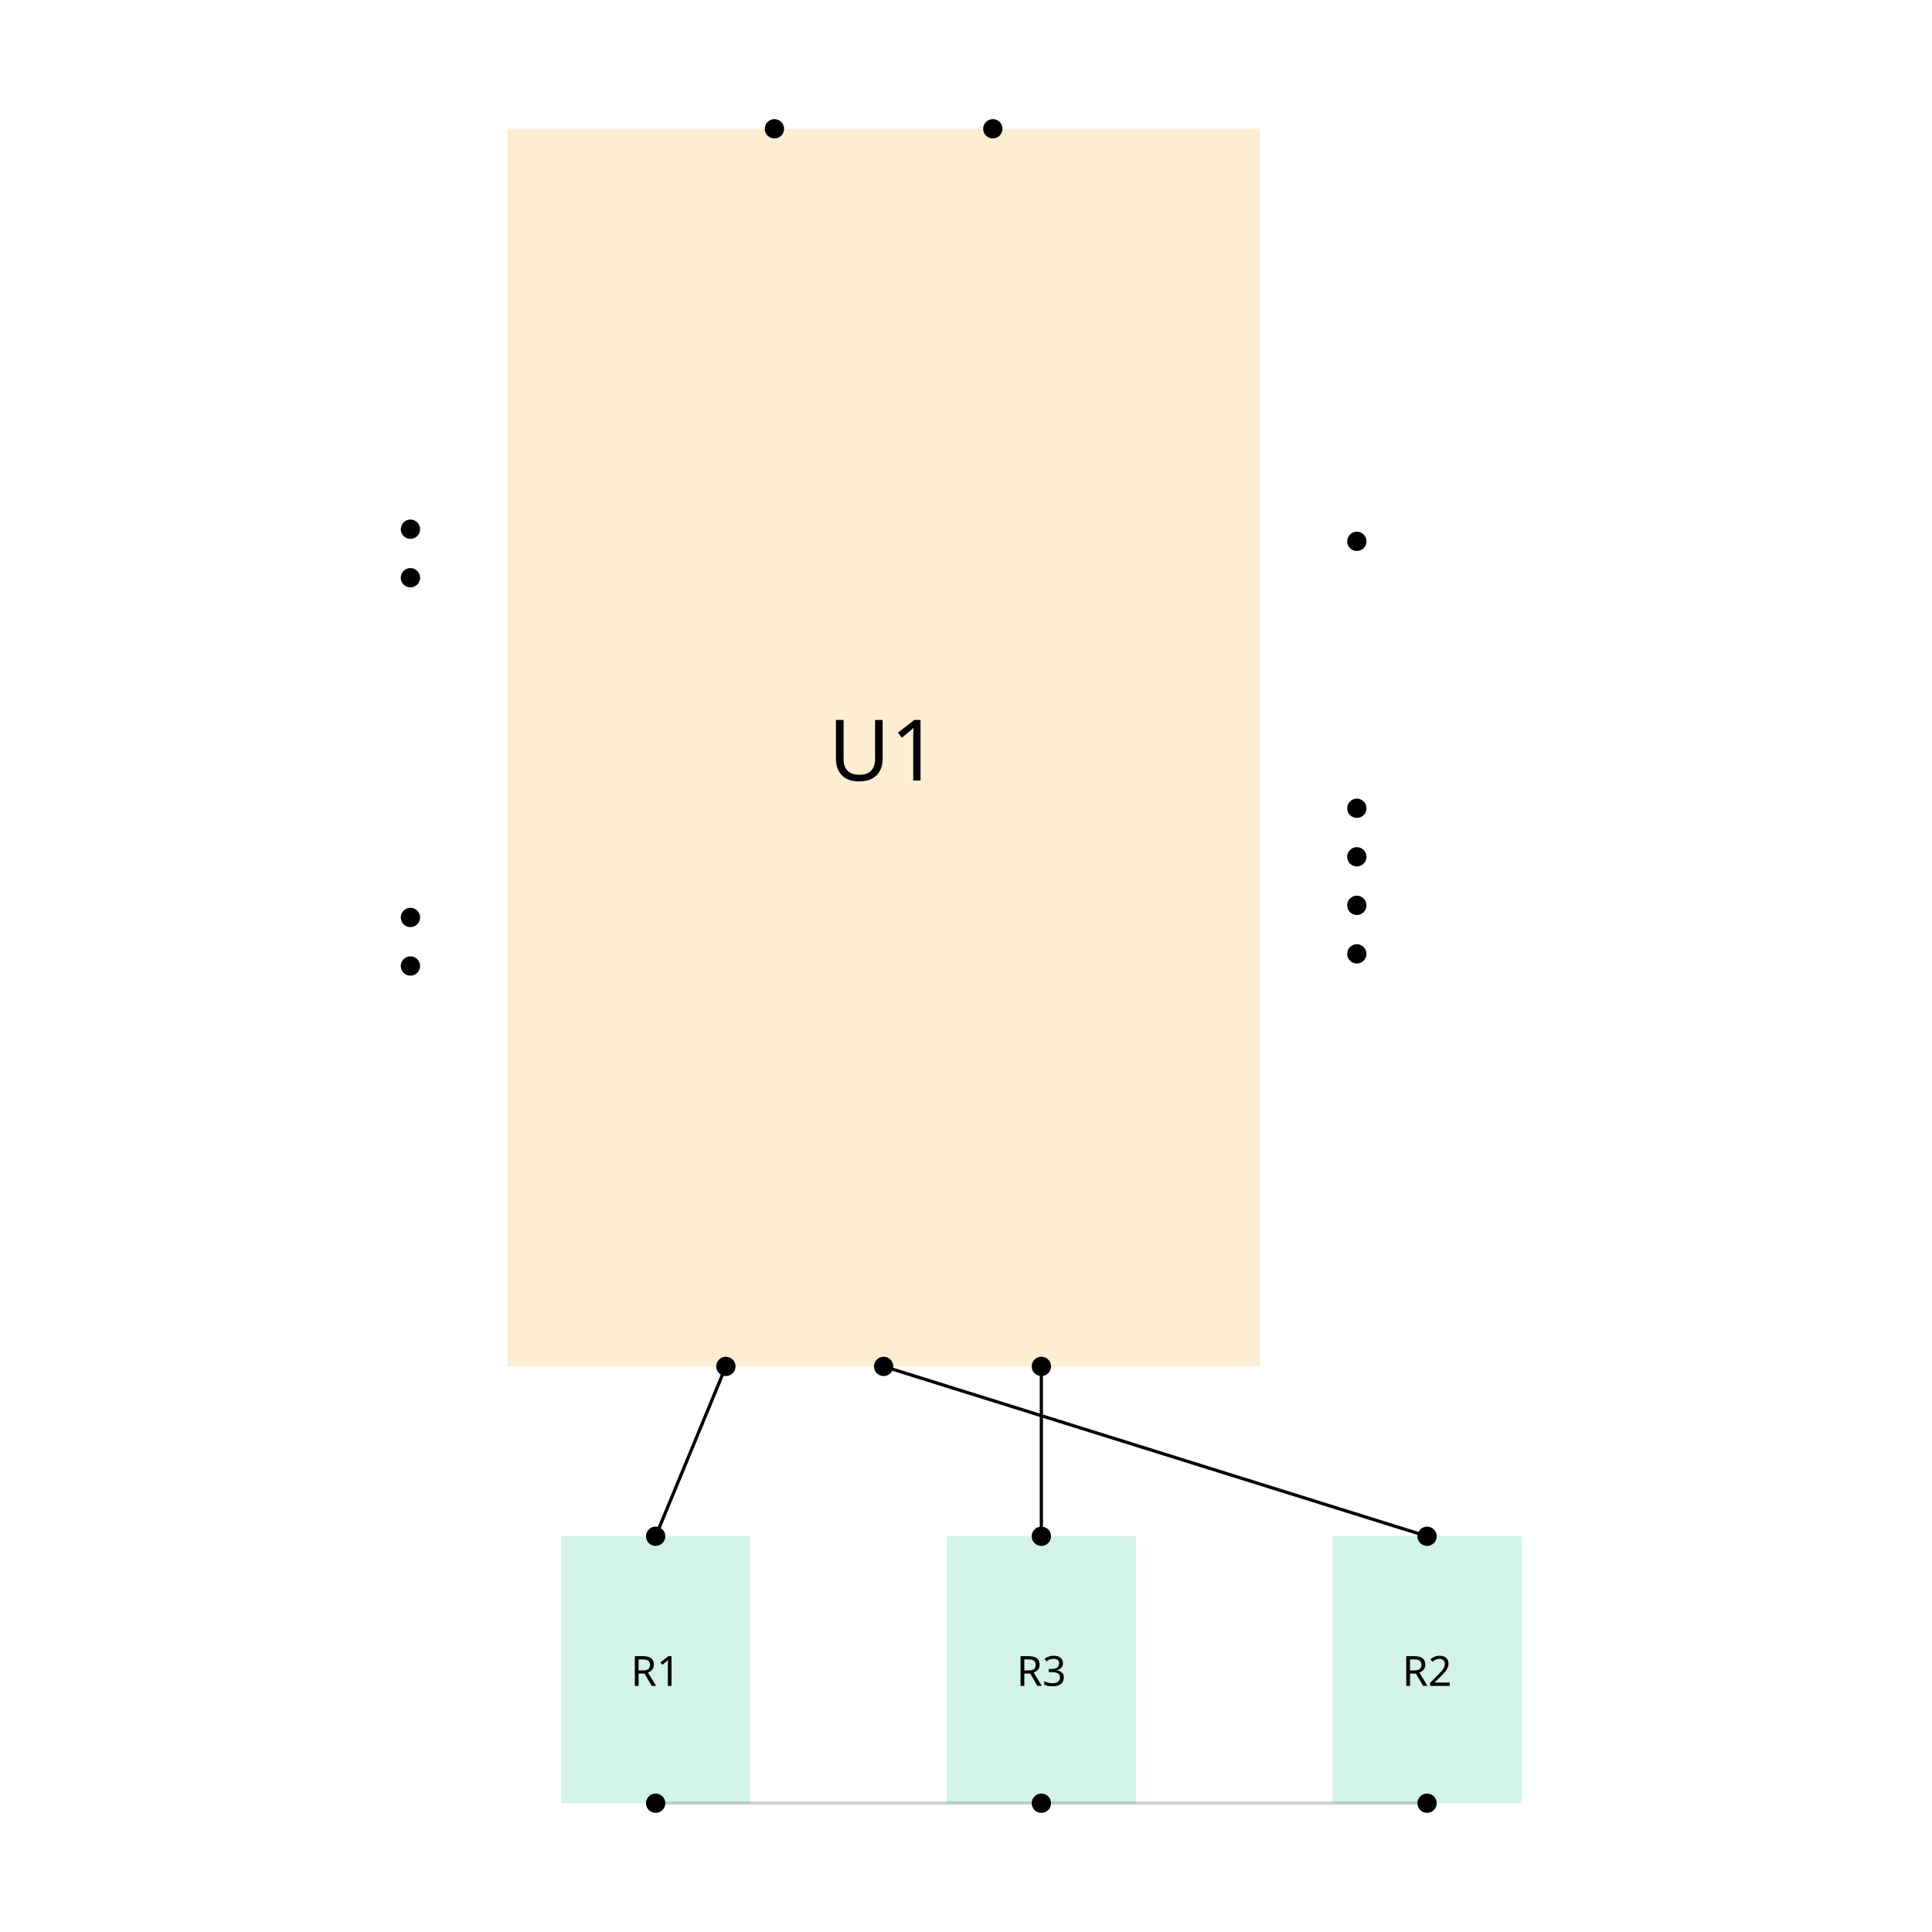
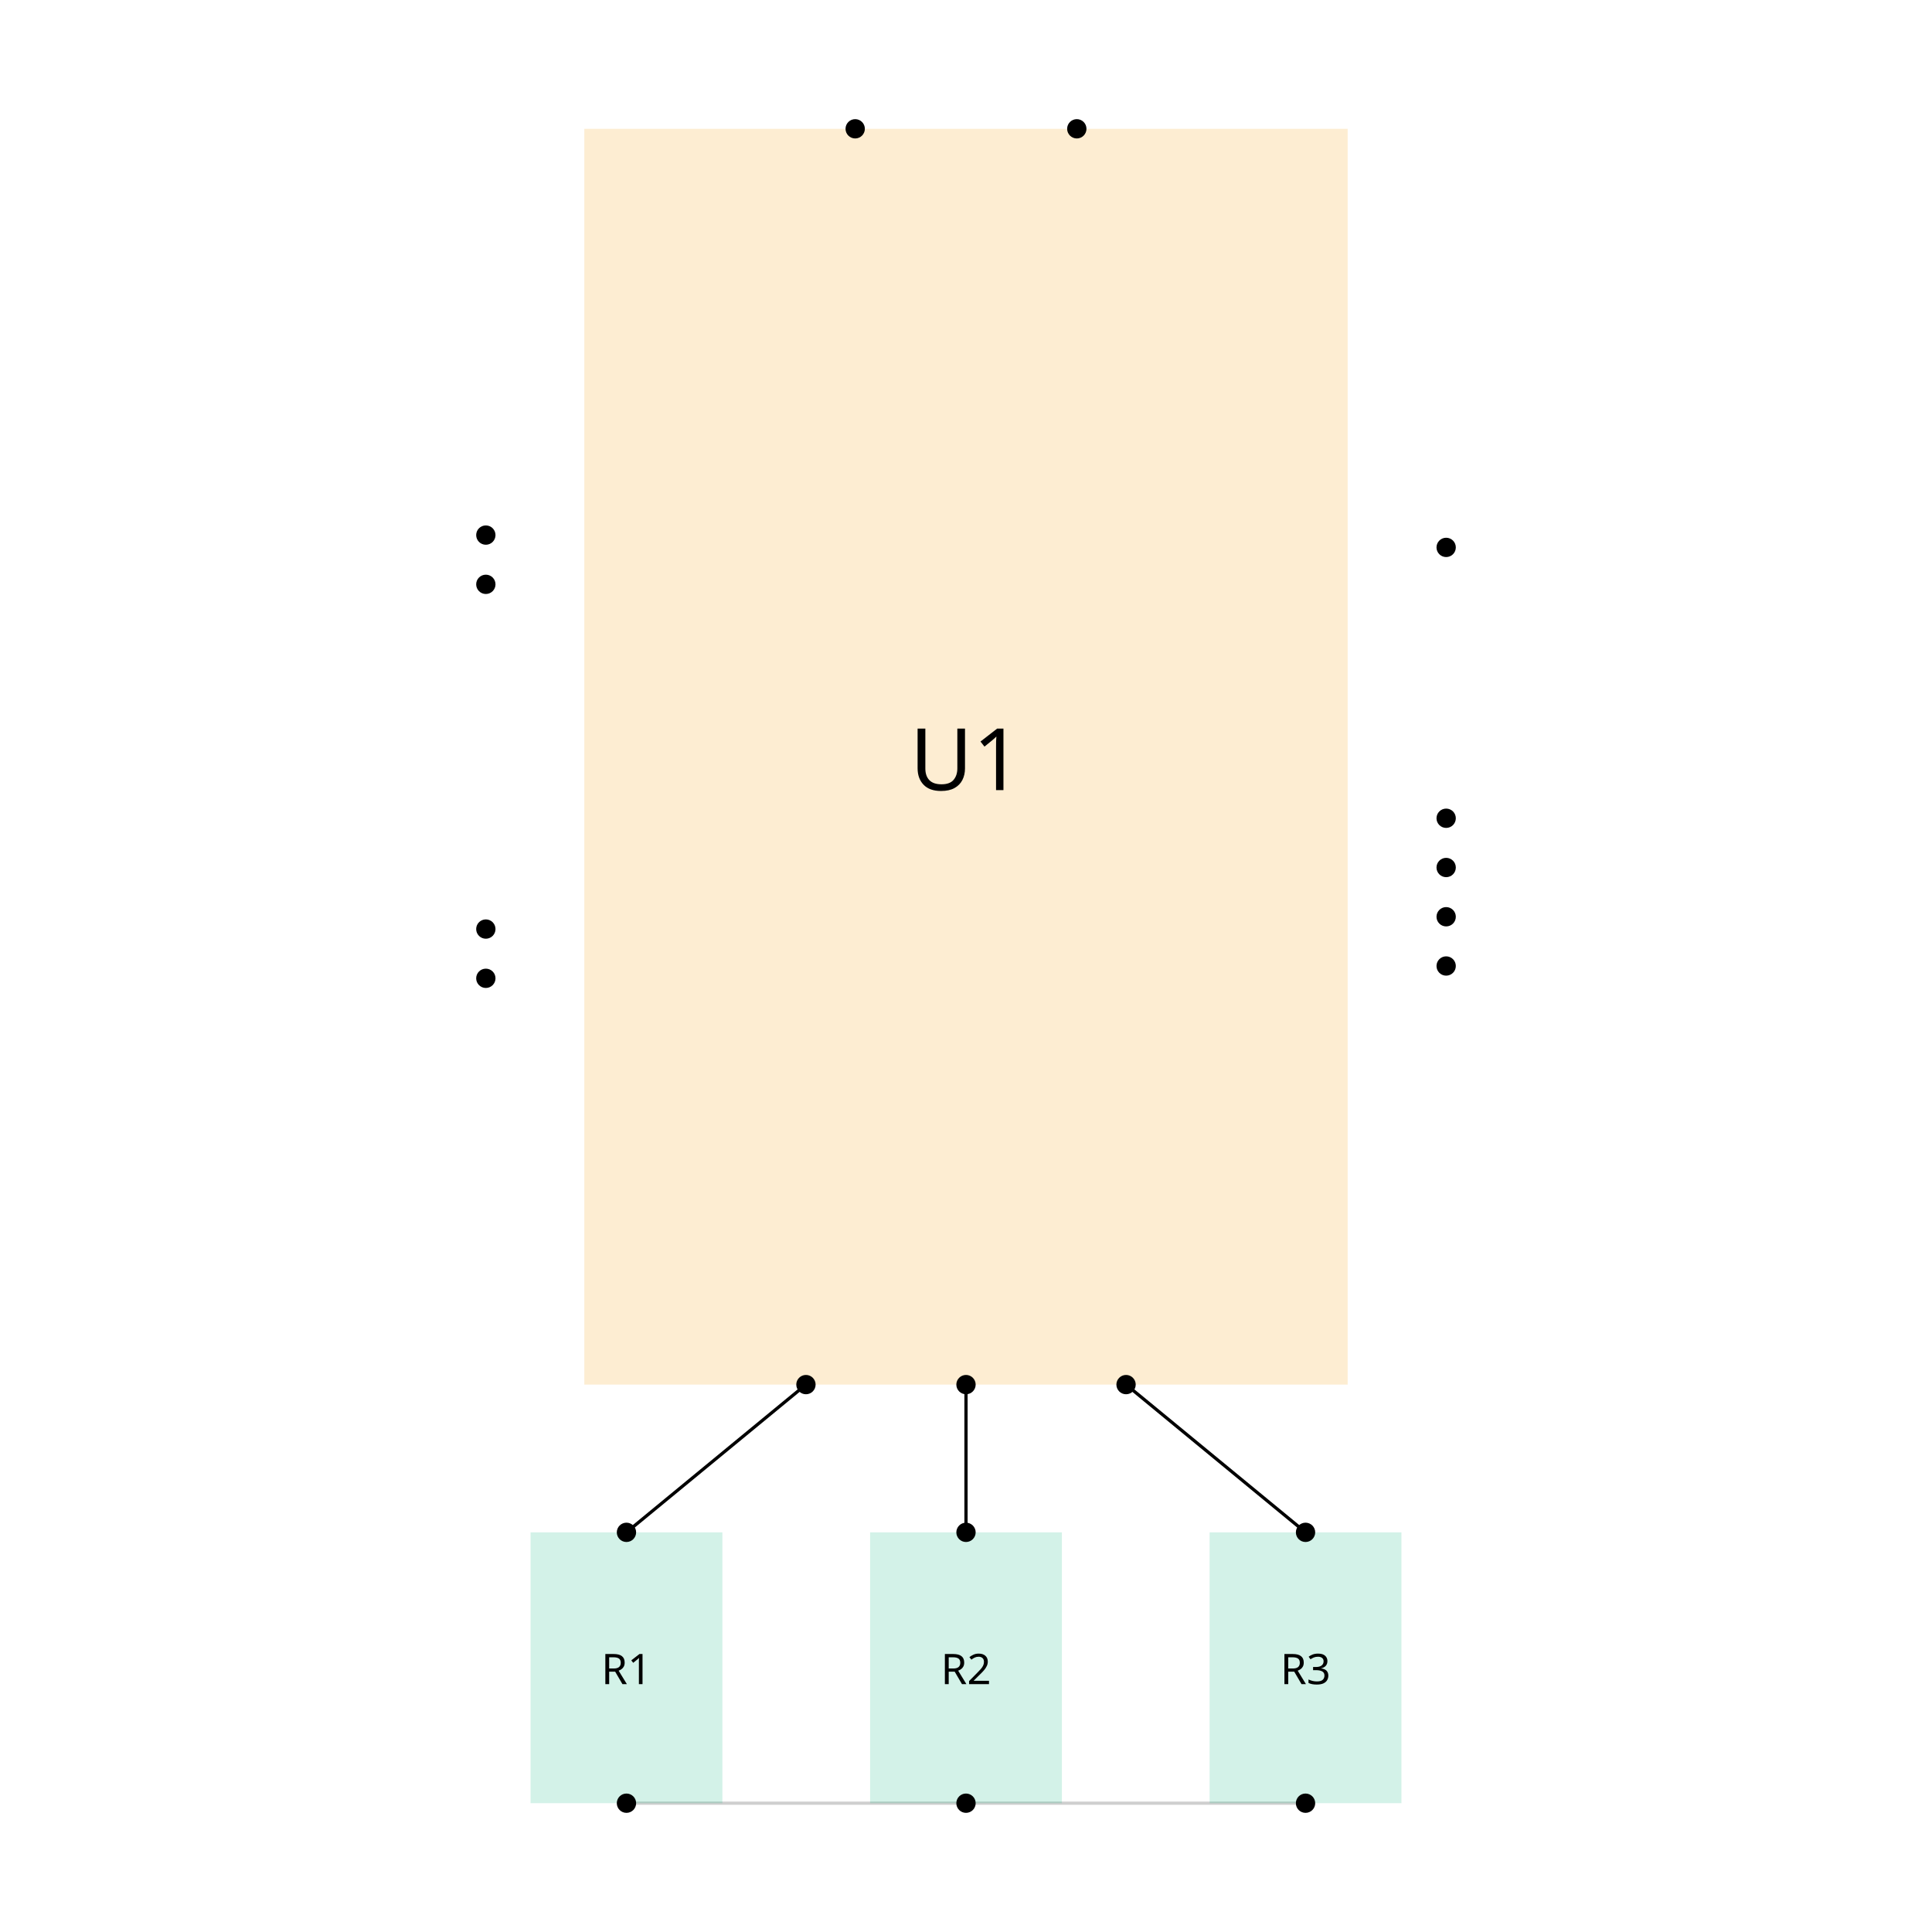
<svg xmlns="http://www.w3.org/2000/svg" width="600" height="600" viewBox="0 0 600 600">
  <rect width="100%" height="100%" fill="white" />
  <g>
-     <polyline data-points="-0.9394553500000004,-4.35 2.239455349999999,-4.35" data-type="line" data-label="" points="203.618,560 443.188,560" fill="none" stroke="rgba(0,0,0,0.1)" stroke-width="1px" />
+     <polyline data-points="-1.378910699999999,-4.25 -1.0103336092965664e-16,-4.25" data-type="line" data-label="" points="194.554,560 300,560" fill="none" stroke="rgba(0,0,0,0.1)" stroke-width="1px" />
  </g>
  <g>
-     <polyline data-points="-0.9394553500000004,-4.35 0.6499999999999994,-4.35" data-type="line" data-label="" points="203.618,560 323.403,560" fill="none" stroke="rgba(0,0,0,0.1)" stroke-width="1px" />
+     <polyline data-points="-1.378910699999999,-4.25 1.3789106999999992,-4.25" data-type="line" data-label="" points="194.554,560 405.446,560" fill="none" stroke="rgba(0,0,0,0.1)" stroke-width="1px" />
  </g>
  <g>
-     <polyline data-points="2.239455349999999,-4.35 0.6499999999999994,-4.35" data-type="line" data-label="" points="443.188,560 323.403,560" fill="none" stroke="rgba(0,0,0,0.1)" stroke-width="1px" />
+     <polyline data-points="-1.0103336092965664e-16,-4.25 1.3789106999999992,-4.25" data-type="line" data-label="" points="300,560 405.446,560" fill="none" stroke="rgba(0,0,0,0.1)" stroke-width="1px" />
  </g>
  <g>
-     <polyline data-points="2.239455349999999,-3.25 0,-2.55" data-type="line" data-label="" points="443.188,477.101 274.418,424.348" fill="none" stroke="black" stroke-width="1px" />
+     <polyline data-points="1.0103336092965664e-16,-3.1500000000000004 0,-2.55" data-type="line" data-label="" points="300,475.882 300,430" fill="none" stroke="black" stroke-width="1px" />
  </g>
  <g>
-     <polyline data-points="-0.9394553500000001,-3.25 -0.65,-2.55" data-type="line" data-label="" points="203.618,477.101 225.432,424.348" fill="none" stroke="black" stroke-width="1px" />
+     <polyline data-points="-1.378910699999999,-3.1500000000000004 -0.65,-2.55" data-type="line" data-label="" points="194.554,475.882 250.294,430" fill="none" stroke="black" stroke-width="1px" />
  </g>
  <g>
-     <polyline data-points="0.6499999999999996,-3.25 0.65,-2.55" data-type="line" data-label="" points="323.403,477.101 323.403,424.348" fill="none" stroke="black" stroke-width="1px" />
+     <polyline data-points="1.3789106999999992,-3.1500000000000004 0.65,-2.55" data-type="line" data-label="" points="405.446,475.882 349.706,430" fill="none" stroke="black" stroke-width="1px" />
  </g>
  <g>
-     <rect data-type="rect" data-label="U1" data-x="0" data-y="0" x="157.606" y="40" width="233.623" height="384.348" fill="rgba(245, 158, 11, 0.18)" stroke="none" stroke-width="0.013" />
+     <rect data-type="rect" data-label="U1" data-x="0" data-y="0" x="181.471" y="40" width="237.059" height="390" fill="rgba(245, 158, 11, 0.18)" stroke="none" stroke-width="0.013" />
  </g>
  <g>
-     <rect data-type="rect" data-label="R1" data-x="-0.9394553500000002" data-y="-3.8" x="174.268" y="477.101" width="58.701" height="82.899" fill="rgba(16, 185, 129, 0.18)" stroke="none" stroke-width="0.013" />
+     <rect data-type="rect" data-label="R1" data-x="-1.378910699999999" data-y="-3.7" x="164.772" y="475.882" width="59.564" height="84.118" fill="rgba(16, 185, 129, 0.18)" stroke="none" stroke-width="0.013" />
  </g>
  <g>
-     <rect data-type="rect" data-label="R2" data-x="2.239455349999999" data-y="-3.8" x="413.838" y="477.101" width="58.701" height="82.899" fill="rgba(16, 185, 129, 0.18)" stroke="none" stroke-width="0.013" />
+     <rect data-type="rect" data-label="R2" data-x="0" data-y="-3.7" x="270.218" y="475.882" width="59.564" height="84.118" fill="rgba(16, 185, 129, 0.18)" stroke="none" stroke-width="0.013" />
  </g>
  <g>
-     <rect data-type="rect" data-label="R3" data-x="0.6499999999999995" data-y="-3.8" x="294.053" y="477.101" width="58.701" height="82.899" fill="rgba(16, 185, 129, 0.18)" stroke="none" stroke-width="0.013" />
+     <rect data-type="rect" data-label="R3" data-x="1.3789106999999992" data-y="-3.7" x="375.664" y="475.882" width="59.564" height="84.118" fill="rgba(16, 185, 129, 0.18)" stroke="none" stroke-width="0.013" />
  </g>
-   <text data-type="text" data-label="U1" data-x="0" data-y="0" x="274.418" y="232.174" fill="black" font-size="26.377" font-family="sans-serif" text-anchor="middle" dominant-baseline="central">U1</text>
-   <text data-type="text" data-label="R1" data-x="-0.9394553500000002" data-y="-3.8" x="203.618" y="518.551" fill="black" font-size="12.914" font-family="sans-serif" text-anchor="middle" dominant-baseline="central">R1</text>
-   <text data-type="text" data-label="R2" data-x="2.239455349999999" data-y="-3.8" x="443.188" y="518.551" fill="black" font-size="12.914" font-family="sans-serif" text-anchor="middle" dominant-baseline="central">R2</text>
-   <text data-type="text" data-label="R3" data-x="0.6499999999999995" data-y="-3.8" x="323.403" y="518.551" fill="black" font-size="12.914" font-family="sans-serif" text-anchor="middle" dominant-baseline="central">R3</text>
+   <text data-type="text" data-label="U1" data-x="0" data-y="0" x="300" y="235" fill="black" font-size="26.765" font-family="sans-serif" text-anchor="middle" dominant-baseline="central">U1</text>
+   <text data-type="text" data-label="R1" data-x="-1.378910699999999" data-y="-3.7" x="194.554" y="517.941" fill="black" font-size="13.104" font-family="sans-serif" text-anchor="middle" dominant-baseline="central">R1</text>
+   <text data-type="text" data-label="R2" data-x="0" data-y="-3.7" x="300" y="517.941" fill="black" font-size="13.104" font-family="sans-serif" text-anchor="middle" dominant-baseline="central">R2</text>
+   <text data-type="text" data-label="R3" data-x="1.3789106999999992" data-y="-3.7" x="405.446" y="517.941" fill="black" font-size="13.104" font-family="sans-serif" text-anchor="middle" dominant-baseline="central">R3</text>
  <g>
-     <circle data-type="point" data-label="U1.1" data-x="-1.9500000000000002" data-y="-0.7000000000000001" cx="127.461" cy="284.928" r="3" fill="black" />
+     <circle data-type="point" data-label="U1.1" data-x="-1.9500000000000002" data-y="-0.7000000000000001" cx="150.882" cy="288.529" r="3" fill="black" />
  </g>
  <g>
-     <circle data-type="point" data-label="U1.2" data-x="-1.9500000000000002" data-y="-0.9" cx="127.461" cy="300" r="3" fill="black" />
+     <circle data-type="point" data-label="U1.2" data-x="-1.9500000000000002" data-y="-0.9" cx="150.882" cy="303.824" r="3" fill="black" />
  </g>
  <g>
-     <circle data-type="point" data-label="U1.4" data-x="1.9500000000000002" data-y="-0.85" cx="421.374" cy="296.232" r="3" fill="black" />
+     <circle data-type="point" data-label="U1.4" data-x="1.9500000000000002" data-y="-0.85" cx="449.118" cy="300" r="3" fill="black" />
  </g>
  <g>
-     <circle data-type="point" data-label="U1.5" data-x="1.9500000000000002" data-y="-0.2499999999999999" cx="421.374" cy="251.014" r="3" fill="black" />
+     <circle data-type="point" data-label="U1.5" data-x="1.9500000000000002" data-y="-0.2499999999999999" cx="449.118" cy="254.118" r="3" fill="black" />
  </g>
  <g>
-     <circle data-type="point" data-label="U1.6" data-x="1.9500000000000002" data-y="-0.44999999999999996" cx="421.374" cy="266.087" r="3" fill="black" />
+     <circle data-type="point" data-label="U1.6" data-x="1.9500000000000002" data-y="-0.44999999999999996" cx="449.118" cy="269.412" r="3" fill="black" />
  </g>
  <g>
-     <circle data-type="point" data-label="U1.7" data-x="-0.44999999999999996" data-y="2.55" cx="240.505" cy="40" r="3" fill="black" />
+     <circle data-type="point" data-label="U1.7" data-x="-0.44999999999999996" data-y="2.55" cx="265.588" cy="40" r="3" fill="black" />
  </g>
  <g>
-     <circle data-type="point" data-label="U1.8" data-x="-1.9500000000000002" data-y="0.7" cx="127.461" cy="179.42" r="3" fill="black" />
+     <circle data-type="point" data-label="U1.8" data-x="-1.9500000000000002" data-y="0.7" cx="150.882" cy="181.471" r="3" fill="black" />
  </g>
  <g>
-     <circle data-type="point" data-label="U1.9" data-x="0.44999999999999996" data-y="2.55" cx="308.331" cy="40" r="3" fill="black" />
+     <circle data-type="point" data-label="U1.9" data-x="0.44999999999999996" data-y="2.55" cx="334.412" cy="40" r="3" fill="black" />
  </g>
  <g>
-     <circle data-type="point" data-label="U1.10" data-x="1.9500000000000002" data-y="0.85" cx="421.374" cy="168.116" r="3" fill="black" />
+     <circle data-type="point" data-label="U1.10" data-x="1.9500000000000002" data-y="0.85" cx="449.118" cy="170" r="3" fill="black" />
  </g>
  <g>
-     <circle data-type="point" data-label="U1.12" data-x="0" data-y="-2.55" cx="274.418" cy="424.348" r="3" fill="black" />
+     <circle data-type="point" data-label="U1.12" data-x="0" data-y="-2.55" cx="300" cy="430" r="3" fill="black" />
  </g>
  <g>
-     <circle data-type="point" data-label="U1.13" data-x="-1.9500000000000002" data-y="0.9" cx="127.461" cy="164.348" r="3" fill="black" />
+     <circle data-type="point" data-label="U1.13" data-x="-1.9500000000000002" data-y="0.9" cx="150.882" cy="166.176" r="3" fill="black" />
  </g>
  <g>
-     <circle data-type="point" data-label="U1.14" data-x="1.9500000000000002" data-y="-0.6499999999999999" cx="421.374" cy="281.159" r="3" fill="black" />
+     <circle data-type="point" data-label="U1.14" data-x="1.9500000000000002" data-y="-0.6499999999999999" cx="449.118" cy="284.706" r="3" fill="black" />
  </g>
  <g>
-     <circle data-type="point" data-label="U1.15" data-x="-0.65" data-y="-2.55" cx="225.432" cy="424.348" r="3" fill="black" />
+     <circle data-type="point" data-label="U1.15" data-x="-0.65" data-y="-2.55" cx="250.294" cy="430" r="3" fill="black" />
  </g>
  <g>
-     <circle data-type="point" data-label="U1.16" data-x="0.65" data-y="-2.55" cx="323.403" cy="424.348" r="3" fill="black" />
+     <circle data-type="point" data-label="U1.16" data-x="0.65" data-y="-2.55" cx="349.706" cy="430" r="3" fill="black" />
  </g>
  <g>
-     <circle data-type="point" data-label="R1.1" data-x="-0.9394553500000001" data-y="-3.25" cx="203.618" cy="477.101" r="3" fill="black" />
+     <circle data-type="point" data-label="R1.1" data-x="-1.378910699999999" data-y="-3.1500000000000004" cx="194.554" cy="475.882" r="3" fill="black" />
  </g>
  <g>
-     <circle data-type="point" data-label="R1.2 (charger_connectivity_net0)" data-x="-0.9394553500000004" data-y="-4.35" cx="203.618" cy="560" r="3" fill="black" />
+     <circle data-type="point" data-label="R1.2 (charger_connectivity_net0)" data-x="-1.378910699999999" data-y="-4.25" cx="194.554" cy="560" r="3" fill="black" />
  </g>
  <g>
-     <circle data-type="point" data-label="R2.1" data-x="2.239455349999999" data-y="-3.25" cx="443.188" cy="477.101" r="3" fill="black" />
+     <circle data-type="point" data-label="R2.1" data-x="1.0103336092965664e-16" data-y="-3.1500000000000004" cx="300" cy="475.882" r="3" fill="black" />
  </g>
  <g>
-     <circle data-type="point" data-label="R2.2 (charger_connectivity_net0)" data-x="2.239455349999999" data-y="-4.35" cx="443.188" cy="560" r="3" fill="black" />
+     <circle data-type="point" data-label="R2.2 (charger_connectivity_net0)" data-x="-1.0103336092965664e-16" data-y="-4.25" cx="300" cy="560" r="3" fill="black" />
  </g>
  <g>
-     <circle data-type="point" data-label="R3.1" data-x="0.6499999999999996" data-y="-3.25" cx="323.403" cy="477.101" r="3" fill="black" />
+     <circle data-type="point" data-label="R3.1" data-x="1.3789106999999992" data-y="-3.1500000000000004" cx="405.446" cy="475.882" r="3" fill="black" />
  </g>
  <g>
-     <circle data-type="point" data-label="R3.2 (charger_connectivity_net0)" data-x="0.6499999999999994" data-y="-4.35" cx="323.403" cy="560" r="3" fill="black" />
+     <circle data-type="point" data-label="R3.2 (charger_connectivity_net0)" data-x="1.3789106999999992" data-y="-4.25" cx="405.446" cy="560" r="3" fill="black" />
  </g>
  <g id="crosshair" style="display: none">
    <line id="crosshair-h" y1="0" y2="600" stroke="#666" stroke-width="0.5" />
    <line id="crosshair-v" x1="0" x2="600" stroke="#666" stroke-width="0.5" />
    <text id="coordinates" font-family="monospace" font-size="12" fill="#666" />
  </g>
</svg>
